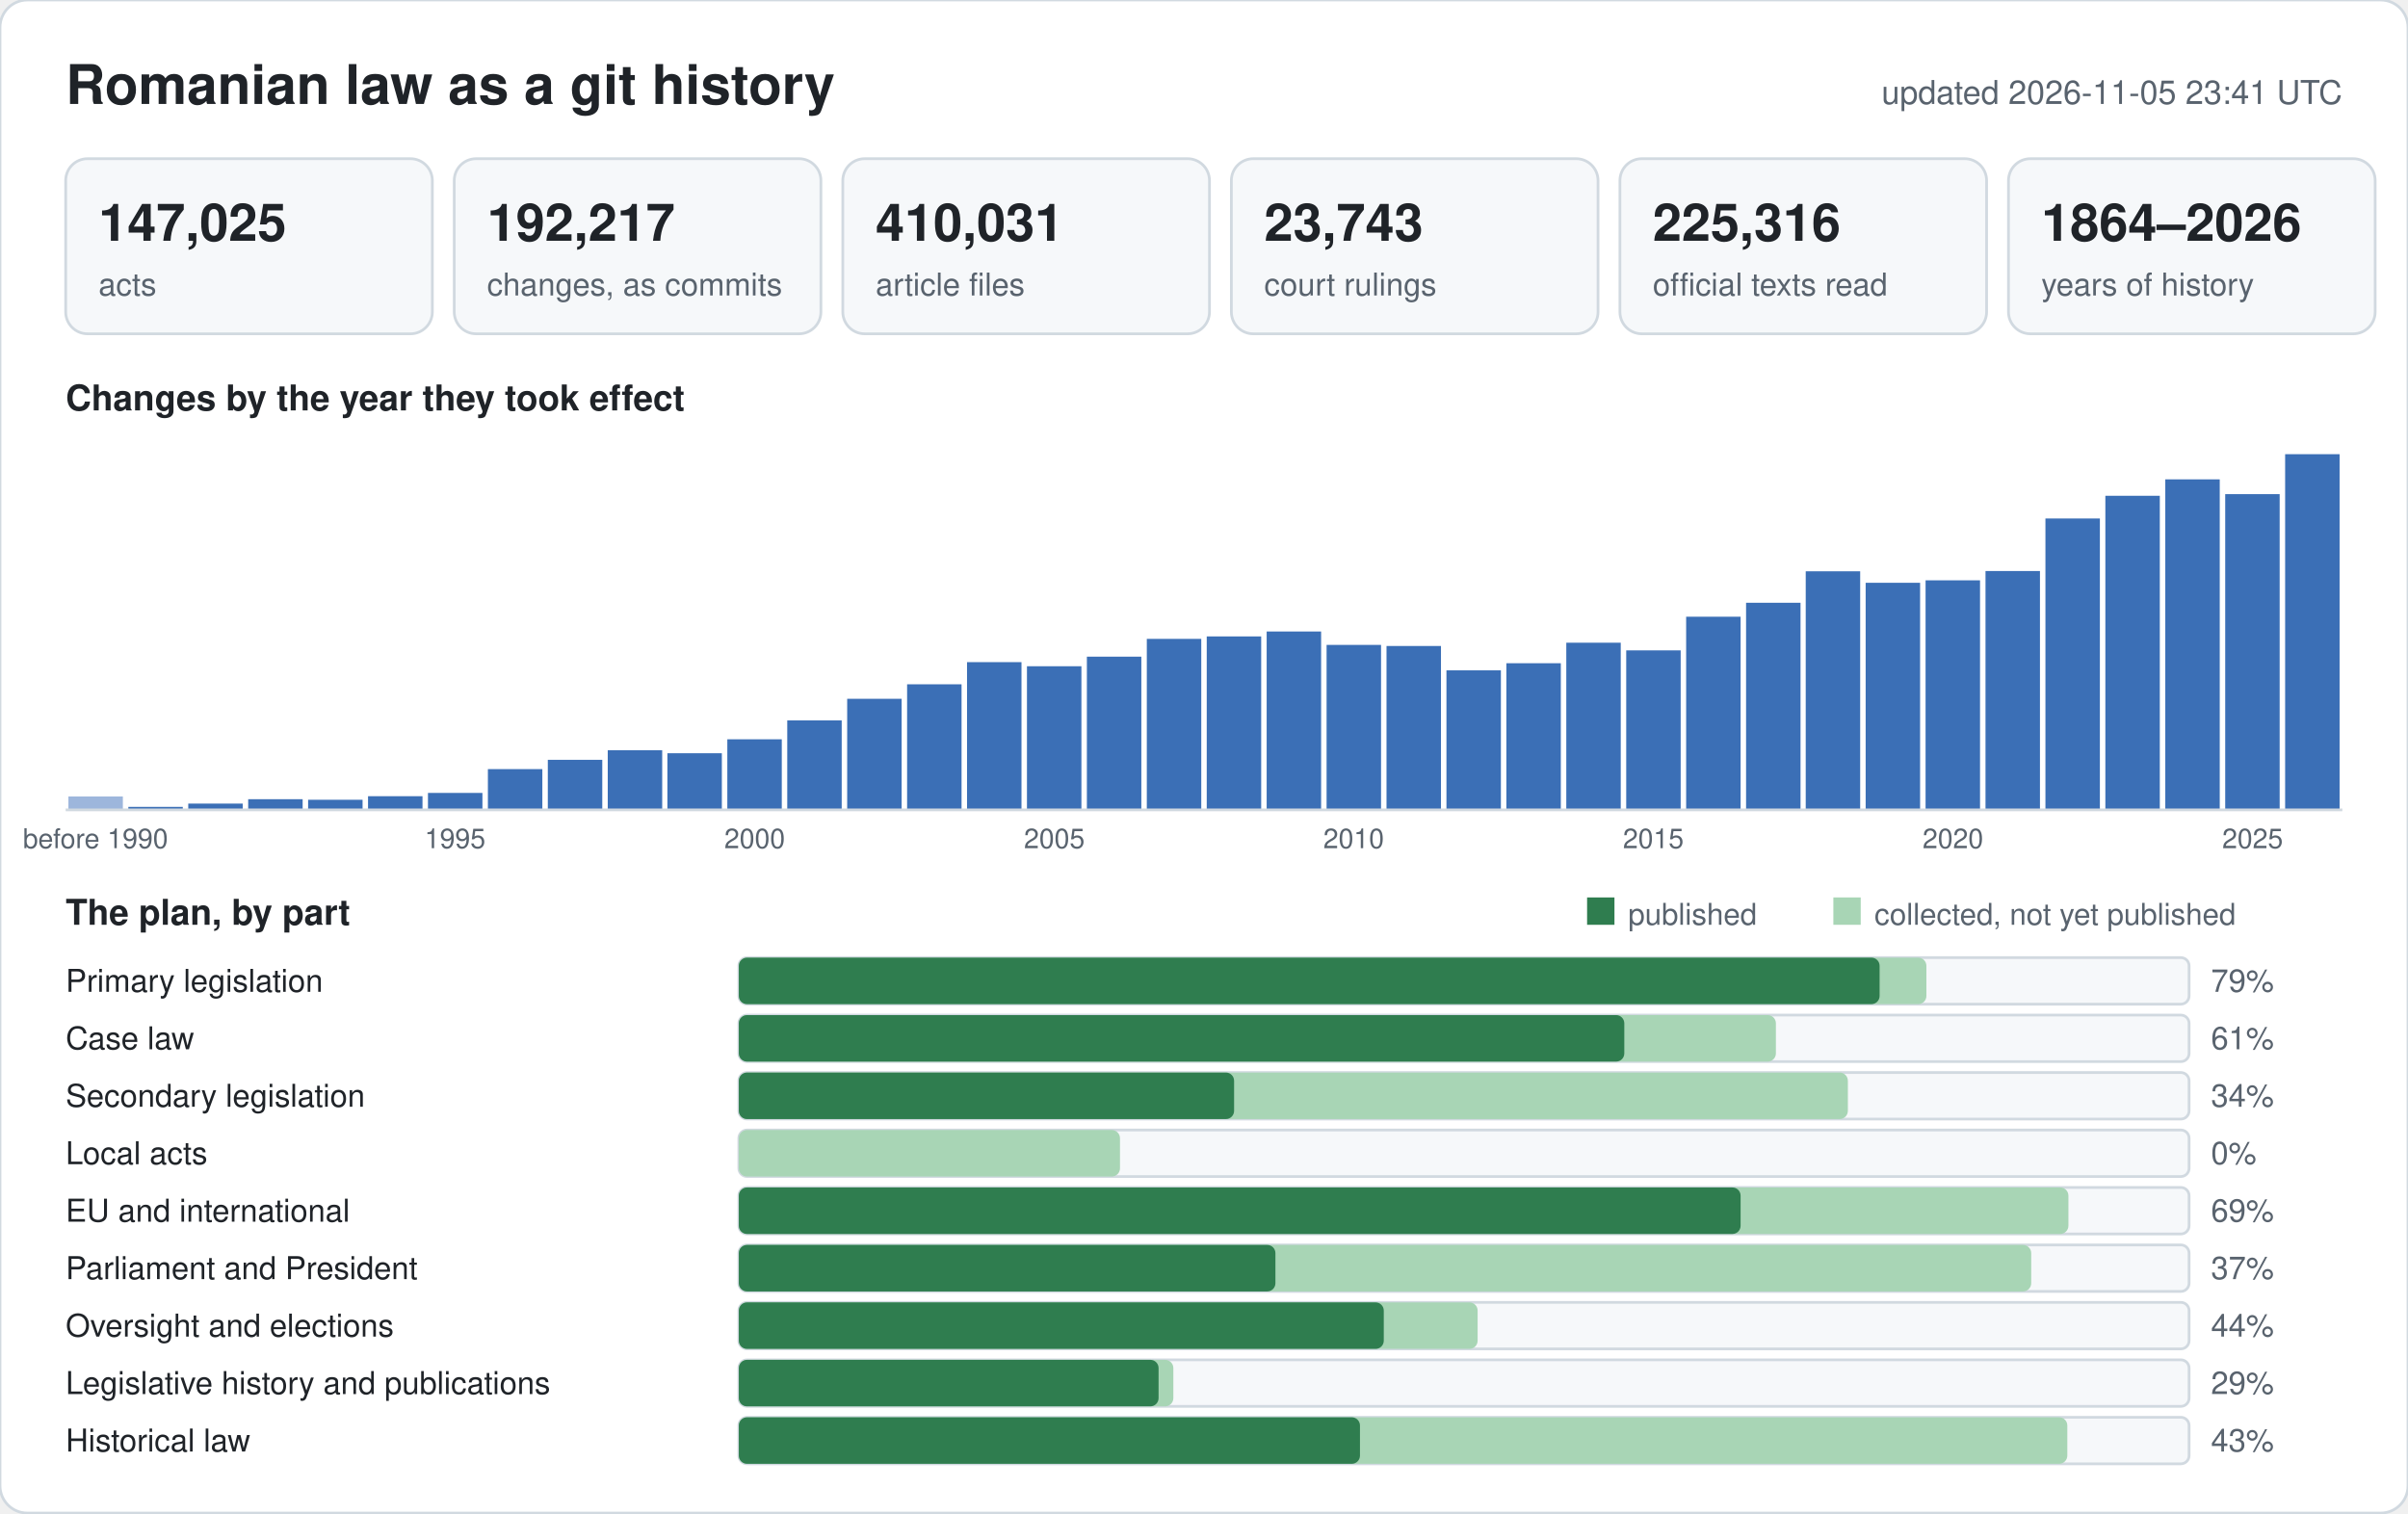
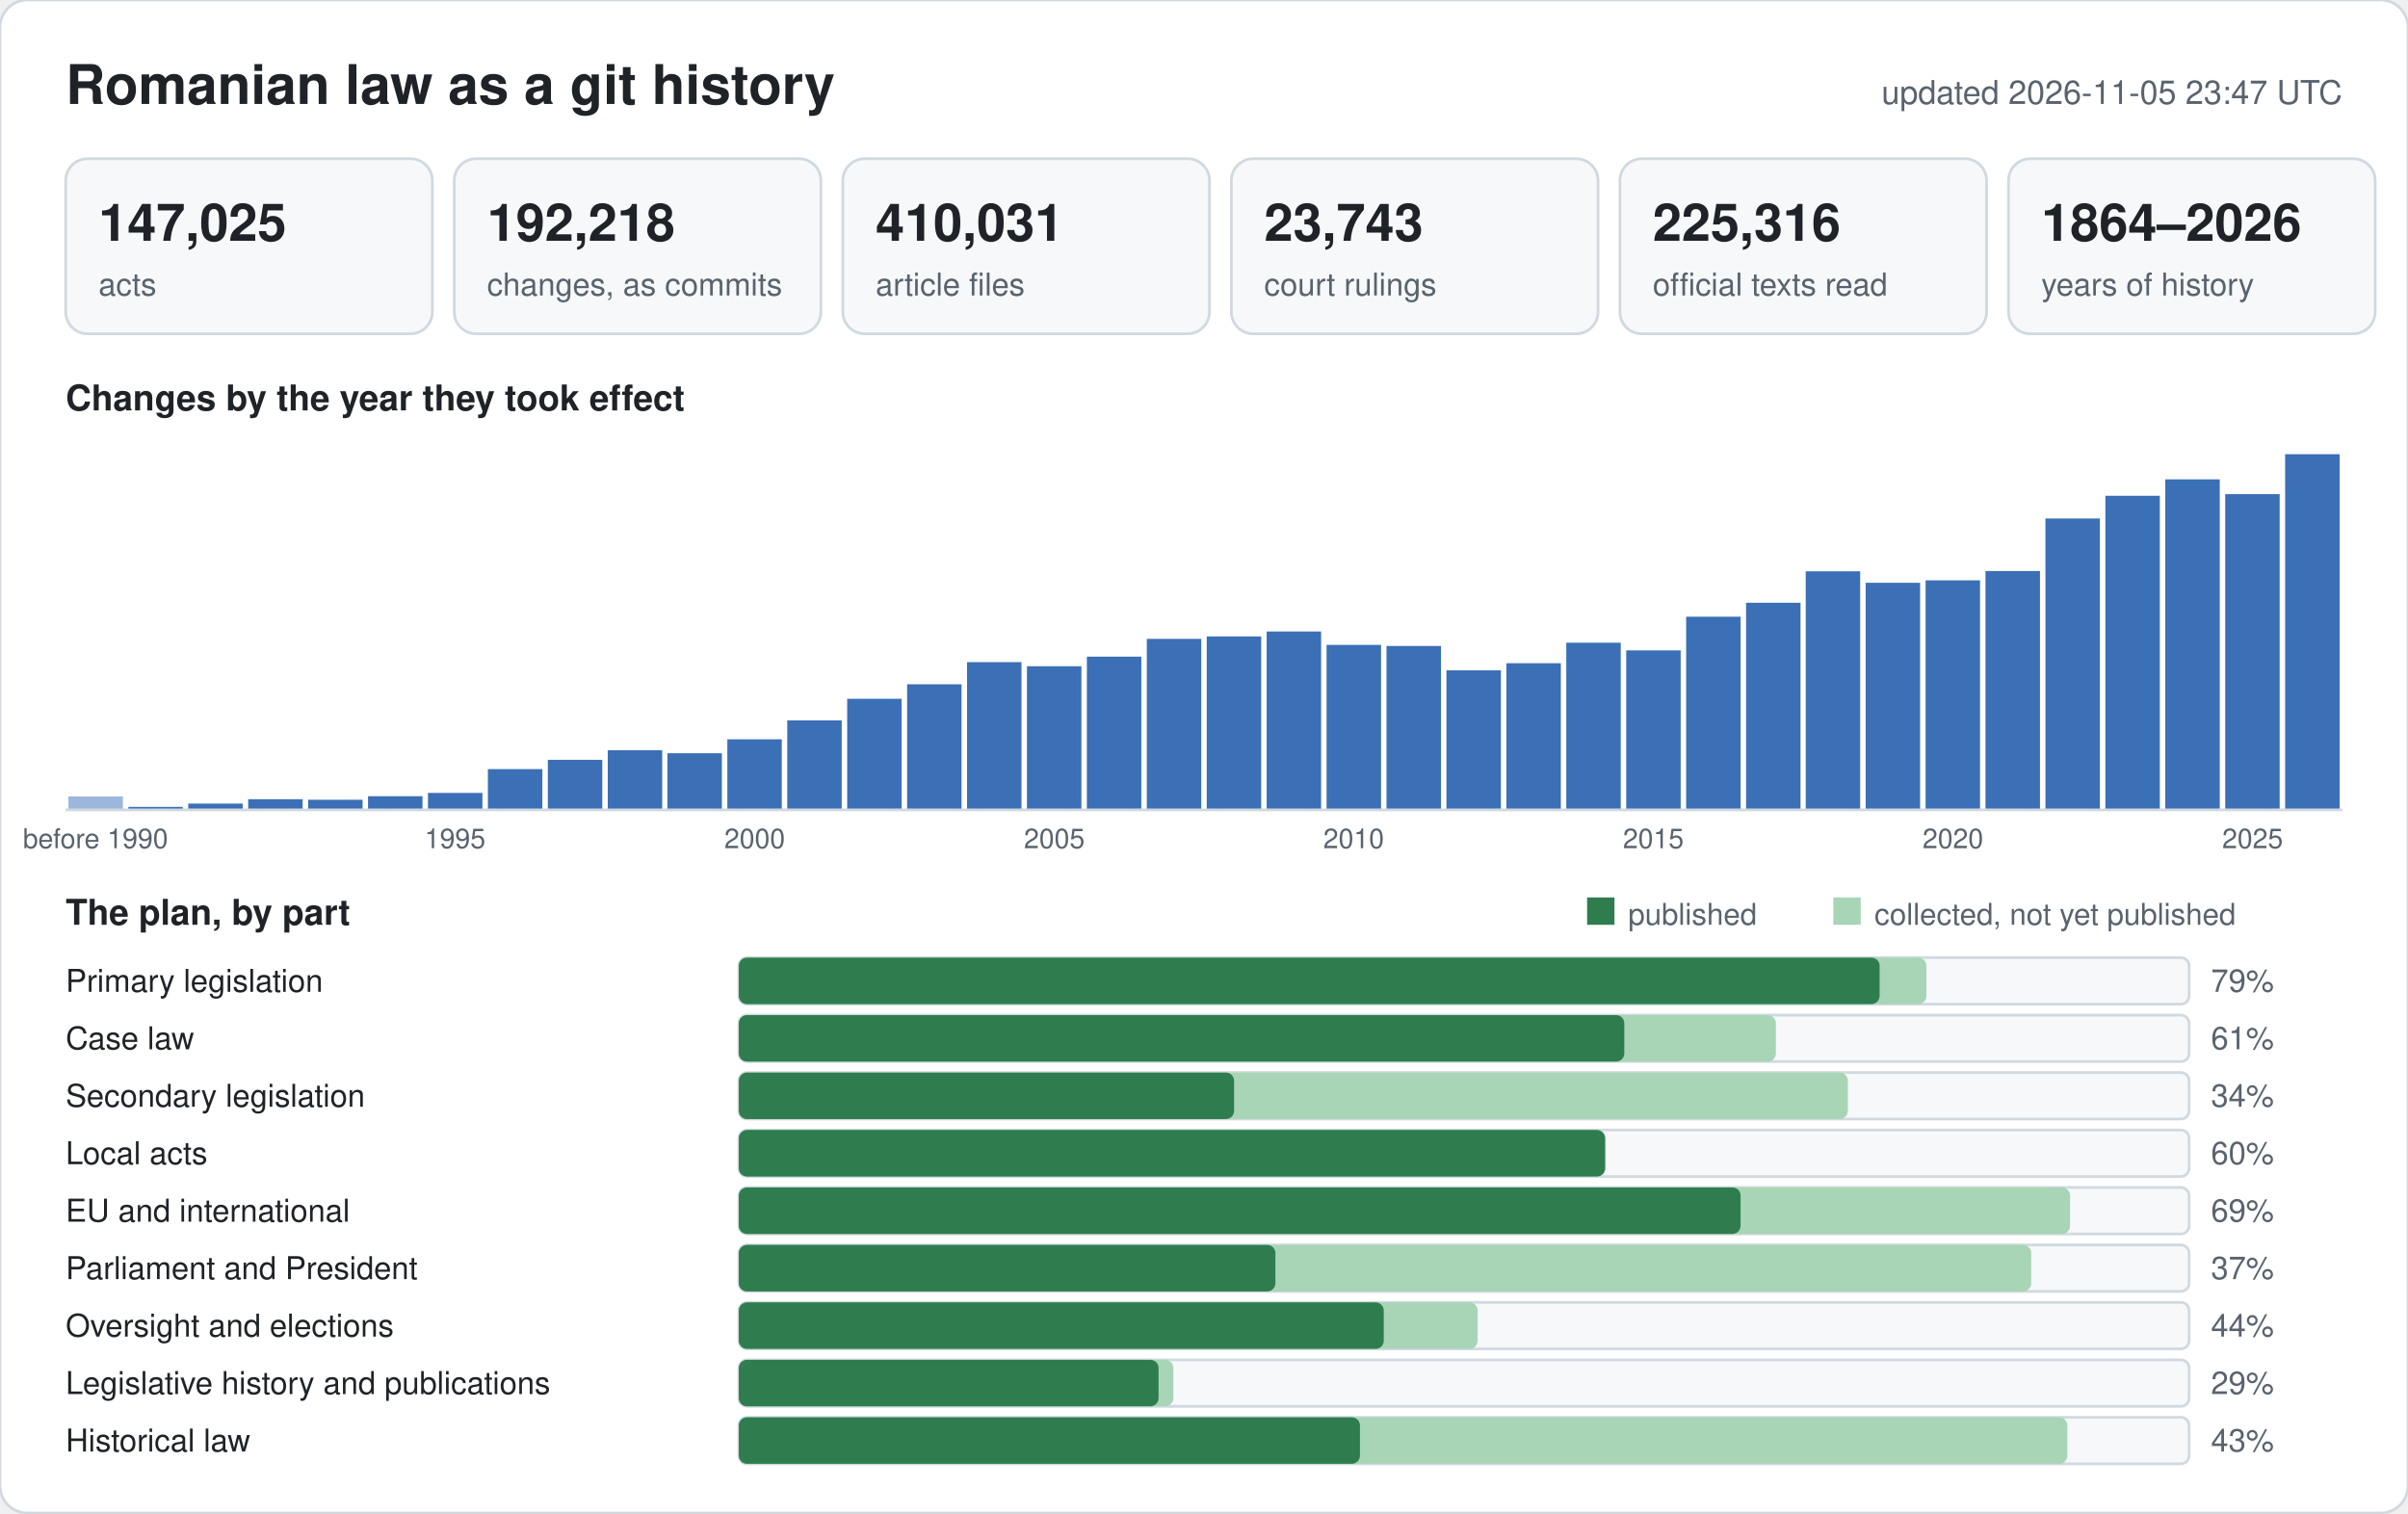
<svg xmlns="http://www.w3.org/2000/svg" width="880" height="553" viewBox="0 0 880 553" font-family="-apple-system,BlinkMacSystemFont,Segoe UI,Helvetica,Arial,sans-serif">
  <rect width="880" height="553" rx="10" fill="#ffffff" stroke="#d1d9e0" />
  <text x="24" y="38" font-size="20" font-weight="600" fill="#1f2328">Romanian law as a git history</text>
-   <text x="856" y="38" font-size="12" text-anchor="end" fill="#59636e">updated 2026-11-05 23:41 UTC</text>
+   <text x="856" y="38" font-size="12" text-anchor="end" fill="#59636e">updated 2026-11-05 23:47 UTC</text>
  <rect x="24" y="58" width="134" height="64" rx="8" fill="#f6f8fa" stroke="#d1d9e0" />
  <text x="36" y="88" font-size="19" font-weight="600" fill="#1f2328">147,025</text>
  <text x="36" y="108" font-size="11.5" fill="#59636e">acts</text>
  <rect x="166" y="58" width="134" height="64" rx="8" fill="#f6f8fa" stroke="#d1d9e0" />
-   <text x="178" y="88" font-size="19" font-weight="600" fill="#1f2328">192,217</text>
+   <text x="178" y="88" font-size="19" font-weight="600" fill="#1f2328">192,218</text>
  <text x="178" y="108" font-size="11.5" fill="#59636e">changes, as commits</text>
  <rect x="308" y="58" width="134" height="64" rx="8" fill="#f6f8fa" stroke="#d1d9e0" />
  <text x="320" y="88" font-size="19" font-weight="600" fill="#1f2328">410,031</text>
  <text x="320" y="108" font-size="11.5" fill="#59636e">article files</text>
  <rect x="450" y="58" width="134" height="64" rx="8" fill="#f6f8fa" stroke="#d1d9e0" />
  <text x="462" y="88" font-size="19" font-weight="600" fill="#1f2328">23,743</text>
  <text x="462" y="108" font-size="11.5" fill="#59636e">court rulings</text>
  <rect x="592" y="58" width="134" height="64" rx="8" fill="#f6f8fa" stroke="#d1d9e0" />
  <text x="604" y="88" font-size="19" font-weight="600" fill="#1f2328">225,316</text>
  <text x="604" y="108" font-size="11.5" fill="#59636e">official texts read</text>
  <rect x="734" y="58" width="134" height="64" rx="8" fill="#f6f8fa" stroke="#d1d9e0" />
  <text x="746" y="88" font-size="19" font-weight="600" fill="#1f2328">1864–2026</text>
  <text x="746" y="108" font-size="11.5" fill="#59636e">years of history</text>
  <text x="24" y="150" font-size="13" font-weight="600" fill="#1f2328">Changes by the year they took effect</text>
  <rect x="25.0" y="291.1" width="19.9" height="4.9" fill="#9db6dc" />
  <text x="34.9" y="310" font-size="10" text-anchor="middle" fill="#59636e">before 1990</text>
  <rect x="46.9" y="294.9" width="19.9" height="1.1" fill="#3b6fb6" />
  <rect x="68.8" y="293.7" width="19.9" height="2.3" fill="#3b6fb6" />
  <rect x="90.7" y="292.1" width="19.9" height="3.9" fill="#3b6fb6" />
  <rect x="112.6" y="292.3" width="19.9" height="3.7" fill="#3b6fb6" />
  <rect x="134.5" y="291.0" width="19.9" height="5.0" fill="#3b6fb6" />
  <rect x="156.4" y="289.8" width="19.9" height="6.2" fill="#3b6fb6" />
  <text x="166.3" y="310" font-size="10" text-anchor="middle" fill="#59636e">1995</text>
  <rect x="178.3" y="281.1" width="19.9" height="14.9" fill="#3b6fb6" />
  <rect x="200.2" y="277.7" width="19.9" height="18.3" fill="#3b6fb6" />
  <rect x="222.1" y="274.2" width="19.9" height="21.8" fill="#3b6fb6" />
  <rect x="243.9" y="275.3" width="19.9" height="20.7" fill="#3b6fb6" />
  <rect x="265.8" y="270.2" width="19.9" height="25.8" fill="#3b6fb6" />
  <text x="275.8" y="310" font-size="10" text-anchor="middle" fill="#59636e">2000</text>
  <rect x="287.7" y="263.3" width="19.9" height="32.7" fill="#3b6fb6" />
  <rect x="309.6" y="255.4" width="19.9" height="40.6" fill="#3b6fb6" />
  <rect x="331.5" y="250.1" width="19.9" height="45.9" fill="#3b6fb6" />
  <rect x="353.4" y="242.0" width="19.9" height="54.0" fill="#3b6fb6" />
  <rect x="375.3" y="243.5" width="19.9" height="52.5" fill="#3b6fb6" />
  <text x="385.3" y="310" font-size="10" text-anchor="middle" fill="#59636e">2005</text>
  <rect x="397.2" y="240.0" width="19.9" height="56.0" fill="#3b6fb6" />
  <rect x="419.1" y="233.5" width="19.9" height="62.5" fill="#3b6fb6" />
  <rect x="441.0" y="232.6" width="19.9" height="63.4" fill="#3b6fb6" />
  <rect x="462.9" y="230.8" width="19.9" height="65.2" fill="#3b6fb6" />
  <rect x="484.8" y="235.7" width="19.9" height="60.3" fill="#3b6fb6" />
  <text x="494.7" y="310" font-size="10" text-anchor="middle" fill="#59636e">2010</text>
  <rect x="506.7" y="236.1" width="19.9" height="59.9" fill="#3b6fb6" />
  <rect x="528.6" y="245.0" width="19.9" height="51.0" fill="#3b6fb6" />
  <rect x="550.5" y="242.4" width="19.9" height="53.6" fill="#3b6fb6" />
  <rect x="572.4" y="234.9" width="19.9" height="61.1" fill="#3b6fb6" />
  <rect x="594.3" y="237.7" width="19.9" height="58.3" fill="#3b6fb6" />
  <text x="604.2" y="310" font-size="10" text-anchor="middle" fill="#59636e">2015</text>
  <rect x="616.2" y="225.4" width="19.9" height="70.6" fill="#3b6fb6" />
  <rect x="638.1" y="220.3" width="19.9" height="75.7" fill="#3b6fb6" />
  <rect x="659.9" y="208.8" width="19.9" height="87.2" fill="#3b6fb6" />
  <rect x="681.8" y="213.0" width="19.9" height="83.0" fill="#3b6fb6" />
  <rect x="703.7" y="212.1" width="19.9" height="83.9" fill="#3b6fb6" />
  <text x="713.7" y="310" font-size="10" text-anchor="middle" fill="#59636e">2020</text>
  <rect x="725.6" y="208.7" width="19.9" height="87.3" fill="#3b6fb6" />
  <rect x="747.5" y="189.5" width="19.9" height="106.5" fill="#3b6fb6" />
  <rect x="769.4" y="181.2" width="19.9" height="114.8" fill="#3b6fb6" />
  <rect x="791.3" y="175.2" width="19.9" height="120.8" fill="#3b6fb6" />
  <rect x="813.2" y="180.6" width="19.9" height="115.4" fill="#3b6fb6" />
  <text x="823.2" y="310" font-size="10" text-anchor="middle" fill="#59636e">2025</text>
  <rect x="835.1" y="166.0" width="19.9" height="130.0" fill="#3b6fb6" />
  <line x1="24" y1="296" x2="856" y2="296" stroke="#d1d9e0" />
  <text x="24" y="338" font-size="13" font-weight="600" fill="#1f2328">The plan, by part</text>
  <rect x="580" y="328" width="10" height="10" fill="#2f7d4f" />
  <text x="595" y="338" font-size="11" fill="#59636e">published</text>
  <rect x="670" y="328" width="10" height="10" fill="#a8d5b5" />
  <text x="685" y="338" font-size="11" fill="#59636e">collected, not yet published</text>
  <text x="24" y="362.5" font-size="11.5" fill="#1f2328">Primary legislation</text>
  <rect x="270" y="350" width="530" height="17" rx="3" fill="#f6f8fa" stroke="#d1d9e0" />
  <rect x="270" y="350" width="434.0" height="17" rx="3" fill="#a8d5b5" />
  <rect x="270" y="350" width="416.9" height="17" rx="3" fill="#2f7d4f" />
  <text x="808" y="362.5" font-size="11.5" fill="#59636e">79%</text>
  <text x="24" y="383.5" font-size="11.5" fill="#1f2328">Case law</text>
  <rect x="270" y="371" width="530" height="17" rx="3" fill="#f6f8fa" stroke="#d1d9e0" />
  <rect x="270" y="371" width="379.0" height="17" rx="3" fill="#a8d5b5" />
  <rect x="270" y="371" width="323.6" height="17" rx="3" fill="#2f7d4f" />
  <text x="808" y="383.5" font-size="11.5" fill="#59636e">61%</text>
  <text x="24" y="404.5" font-size="11.5" fill="#1f2328">Secondary legislation</text>
  <rect x="270" y="392" width="530" height="17" rx="3" fill="#f6f8fa" stroke="#d1d9e0" />
  <rect x="270" y="392" width="405.3" height="17" rx="3" fill="#a8d5b5" />
  <rect x="270" y="392" width="181.0" height="17" rx="3" fill="#2f7d4f" />
  <text x="808" y="404.5" font-size="11.5" fill="#59636e">34%</text>
  <text x="24" y="425.5" font-size="11.5" fill="#1f2328">Local acts</text>
  <rect x="270" y="413" width="530" height="17" rx="3" fill="#f6f8fa" stroke="#d1d9e0" />
-   <rect x="270" y="413" width="139.3" height="17" rx="3" fill="#a8d5b5" />
-   <rect x="270" y="413" width="0.0" height="17" rx="3" fill="#2f7d4f" />
-   <text x="808" y="425.5" font-size="11.5" fill="#59636e">0%</text>
+   <rect x="270" y="413" width="316.6" height="17" rx="3" fill="#a8d5b5" />
+   <rect x="270" y="413" width="316.6" height="17" rx="3" fill="#2f7d4f" />
+   <text x="808" y="425.5" font-size="11.5" fill="#59636e">60%</text>
  <text x="24" y="446.5" font-size="11.5" fill="#1f2328">EU and international</text>
  <rect x="270" y="434" width="530" height="17" rx="3" fill="#f6f8fa" stroke="#d1d9e0" />
-   <rect x="270" y="434" width="485.9" height="17" rx="3" fill="#a8d5b5" />
+   <rect x="270" y="434" width="486.5" height="17" rx="3" fill="#a8d5b5" />
  <rect x="270" y="434" width="366.1" height="17" rx="3" fill="#2f7d4f" />
  <text x="808" y="446.5" font-size="11.5" fill="#59636e">69%</text>
  <text x="24" y="467.5" font-size="11.5" fill="#1f2328">Parliament and President</text>
  <rect x="270" y="455" width="530" height="17" rx="3" fill="#f6f8fa" stroke="#d1d9e0" />
  <rect x="270" y="455" width="472.3" height="17" rx="3" fill="#a8d5b5" />
  <rect x="270" y="455" width="196.1" height="17" rx="3" fill="#2f7d4f" />
  <text x="808" y="467.5" font-size="11.5" fill="#59636e">37%</text>
  <text x="24" y="488.5" font-size="11.5" fill="#1f2328">Oversight and elections</text>
  <rect x="270" y="476" width="530" height="17" rx="3" fill="#f6f8fa" stroke="#d1d9e0" />
  <rect x="270" y="476" width="270.0" height="17" rx="3" fill="#a8d5b5" />
  <rect x="270" y="476" width="235.7" height="17" rx="3" fill="#2f7d4f" />
  <text x="808" y="488.5" font-size="11.5" fill="#59636e">44%</text>
  <text x="24" y="509.5" font-size="11.5" fill="#1f2328">Legislative history and publications</text>
  <rect x="270" y="497" width="530" height="17" rx="3" fill="#f6f8fa" stroke="#d1d9e0" />
  <rect x="270" y="497" width="158.8" height="17" rx="3" fill="#a8d5b5" />
  <rect x="270" y="497" width="153.4" height="17" rx="3" fill="#2f7d4f" />
  <text x="808" y="509.5" font-size="11.5" fill="#59636e">29%</text>
  <text x="24" y="530.5" font-size="11.5" fill="#1f2328">Historical law</text>
  <rect x="270" y="518" width="530" height="17" rx="3" fill="#f6f8fa" stroke="#d1d9e0" />
  <rect x="270" y="518" width="485.5" height="17" rx="3" fill="#a8d5b5" />
  <rect x="270" y="518" width="227.0" height="17" rx="3" fill="#2f7d4f" />
  <text x="808" y="530.5" font-size="11.5" fill="#59636e">43%</text>
</svg>
